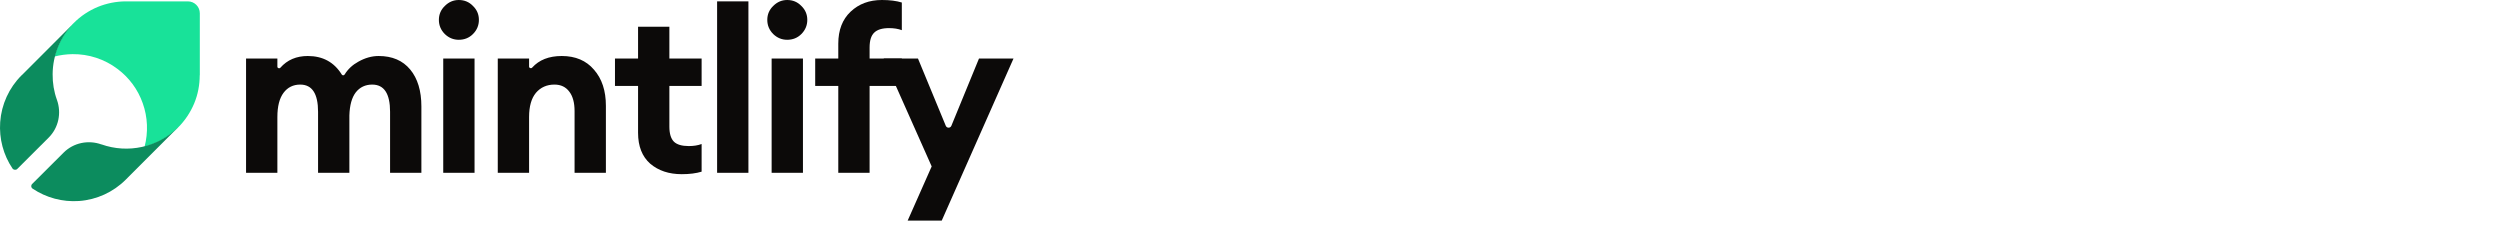
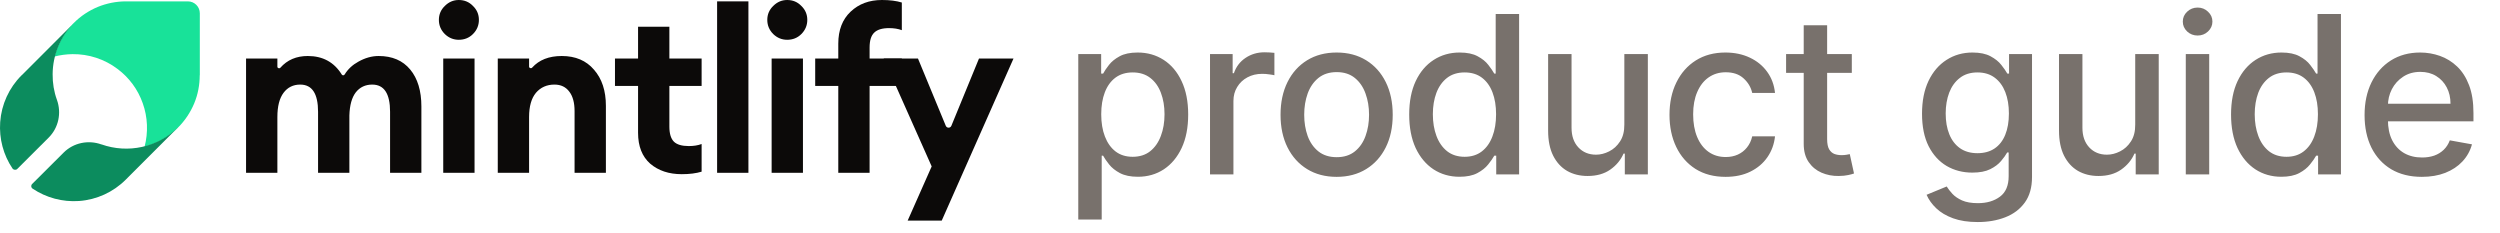
- <svg xmlns="http://www.w3.org/2000/svg" width="204" height="19" viewBox="0 0 204 19" fill="none">
-   <path d="M76.846 18H74.066L76.025 13.579L72.108 4.775H74.906L77.176 10.266C77.26 10.469 77.549 10.469 77.632 10.265L79.886 4.775H82.703L76.846 18Z" fill="#0C0A09" />
-   <path d="M68.404 14.101V7.013H66.52V4.775H68.404V3.563C68.404 2.456 68.74 1.585 69.411 0.951C70.082 0.317 70.934 0 71.966 0C72.601 0 73.141 0.068 73.589 0.205V2.462C73.291 2.35 72.943 2.294 72.545 2.294C71.985 2.294 71.581 2.419 71.332 2.667C71.084 2.904 70.959 3.308 70.959 3.88V4.775H73.589V7.013H70.959V14.101H68.404Z" fill="#0C0A09" />
-   <path d="M64.234 3.246C63.798 3.246 63.419 3.09 63.096 2.779C62.773 2.456 62.611 2.07 62.611 1.623C62.611 1.175 62.773 0.796 63.096 0.485C63.419 0.162 63.798 0 64.234 0C64.694 0 65.079 0.162 65.39 0.485C65.713 0.796 65.875 1.175 65.875 1.623C65.875 2.07 65.713 2.456 65.39 2.779C65.079 3.09 64.694 3.246 64.234 3.246ZM62.965 14.101V4.775H65.521V14.101H62.965Z" fill="#0C0A09" />
-   <path d="M58.516 14.101V0.112H61.071V14.101H58.516Z" fill="#0C0A09" />
-   <path d="M55.629 14.213C54.584 14.213 53.726 13.927 53.055 13.355C52.396 12.771 52.066 11.932 52.066 10.837V7.013H50.182V4.775H52.066V2.182H54.621V4.775H57.252V7.013H54.621V10.334C54.621 10.906 54.746 11.316 54.995 11.565C55.243 11.801 55.647 11.919 56.207 11.919C56.605 11.919 56.953 11.863 57.252 11.751V14.008C56.804 14.145 56.263 14.213 55.629 14.213Z" fill="#0C0A09" />
-   <path d="M40.618 14.102V4.775H43.173V5.436C43.173 5.558 43.339 5.612 43.42 5.521C43.989 4.887 44.796 4.57 45.84 4.57C46.96 4.57 47.836 4.943 48.471 5.689C49.117 6.423 49.441 7.405 49.441 8.636V14.102H46.885V9.065C46.885 8.381 46.742 7.853 46.456 7.48C46.17 7.094 45.766 6.902 45.244 6.902C44.622 6.902 44.118 7.126 43.733 7.573C43.36 8.021 43.173 8.68 43.173 9.55V14.102H40.618Z" fill="#0C0A09" />
-   <path d="M37.436 3.246C37.001 3.246 36.622 3.09 36.298 2.779C35.975 2.456 35.813 2.07 35.813 1.623C35.813 1.175 35.975 0.796 36.298 0.485C36.622 0.162 37.001 0 37.436 0C37.896 0 38.282 0.162 38.593 0.485C38.916 0.796 39.078 1.175 39.078 1.623C39.078 2.07 38.916 2.456 38.593 2.779C38.282 3.09 37.896 3.246 37.436 3.246ZM36.168 14.101V4.775H38.723V14.101H36.168Z" fill="#0C0A09" />
-   <path d="M31.83 14.102V9.121C31.83 7.642 31.345 6.902 30.375 6.902C29.815 6.902 29.367 7.113 29.032 7.536C28.708 7.959 28.534 8.587 28.509 9.42V14.102H25.954V9.121C25.954 7.642 25.469 6.902 24.499 6.902C23.927 6.902 23.473 7.126 23.137 7.573C22.802 8.021 22.634 8.68 22.634 9.55V14.102H20.078V4.775H22.634V5.443C22.634 5.564 22.797 5.618 22.877 5.527C23.44 4.889 24.186 4.57 25.115 4.57C26.341 4.57 27.266 5.075 27.889 6.084C27.941 6.168 28.068 6.167 28.12 6.082C28.389 5.644 28.761 5.296 29.237 5.036C29.784 4.726 30.337 4.57 30.897 4.57C32.004 4.57 32.862 4.937 33.471 5.671C34.08 6.404 34.385 7.412 34.385 8.692V14.102H31.83Z" fill="#0C0A09" />
-   <path d="M16.305 6.139V1.086C16.305 0.544 15.865 0.112 15.331 0.112H10.281C9.488 0.112 8.702 0.269 7.972 0.568C7.242 0.874 6.574 1.314 6.016 1.88L5.977 1.919C5.239 2.666 4.713 3.593 4.446 4.614C4.925 4.488 5.419 4.426 5.914 4.418C7.234 4.402 8.53 4.826 9.582 5.62C10.532 6.327 11.255 7.301 11.648 8.425C12.056 9.564 12.103 10.806 11.797 11.977C12.81 11.71 13.745 11.183 14.491 10.444L14.53 10.405C15.088 9.847 15.535 9.179 15.842 8.449C16.148 7.718 16.297 6.932 16.297 6.139H16.305Z" fill="#18E299" />
-   <path d="M4.295 6.053C4.303 4.503 4.921 3.016 6.008 1.904L1.807 6.108C1.791 6.124 1.775 6.131 1.76 6.147C0.735 7.165 0.117 8.527 0.015 9.967C-0.079 11.313 0.273 12.644 1.024 13.756C1.096 13.862 1.29 13.897 1.4 13.795L3.974 11.227C4.78 10.421 5.03 9.223 4.647 8.151C4.404 7.486 4.287 6.773 4.295 6.053Z" fill="#0C8C5E" />
-   <path d="M14.506 10.406C13.7 11.196 12.69 11.744 11.595 11.987C10.492 12.23 9.349 12.159 8.285 11.784C8.285 11.784 8.277 11.784 8.27 11.784C7.198 11.4 6.001 11.65 5.195 12.449L2.62 15.016C2.511 15.126 2.527 15.306 2.66 15.392C3.771 16.136 5.101 16.496 6.447 16.402C7.886 16.3 9.24 15.682 10.265 14.656L10.304 14.617L14.506 10.414V10.406Z" fill="#0C8C5E" />
+ <svg xmlns="http://www.w3.org/2000/svg" width="204" height="19" fill="none" viewBox="0 0 204 19">
+   <path fill="#0C0A09" d="M76.846 18H74.066L76.025 13.579L72.108 4.775H74.906L77.176 10.266C77.26 10.469 77.549 10.469 77.632 10.265L79.886 4.775H82.703L76.846 18Z" />
+   <path fill="#0C0A09" d="M68.404 14.101V7.013H66.52V4.775H68.404V3.563C68.404 2.456 68.74 1.585 69.411 0.951C70.082 0.317 70.934 0 71.966 0C72.601 0 73.141 0.068 73.589 0.205V2.462C73.291 2.35 72.943 2.294 72.545 2.294C71.985 2.294 71.581 2.419 71.332 2.667C71.084 2.904 70.959 3.308 70.959 3.88V4.775H73.589V7.013H70.959V14.101H68.404Z" />
+   <path fill="#0C0A09" d="M64.234 3.246C63.798 3.246 63.419 3.09 63.096 2.779C62.773 2.456 62.611 2.07 62.611 1.623C62.611 1.175 62.773 0.796 63.096 0.485C63.419 0.162 63.798 0 64.234 0C64.694 0 65.079 0.162 65.39 0.485C65.713 0.796 65.875 1.175 65.875 1.623C65.875 2.07 65.713 2.456 65.39 2.779C65.079 3.09 64.694 3.246 64.234 3.246ZM62.965 14.101V4.775H65.521V14.101H62.965Z" />
+   <path fill="#0C0A09" d="M58.516 14.101V0.112H61.071V14.101H58.516Z" />
+   <path fill="#0C0A09" d="M55.629 14.213C54.584 14.213 53.726 13.927 53.055 13.355C52.396 12.771 52.066 11.932 52.066 10.837V7.013H50.182V4.775H52.066V2.182H54.621V4.775H57.252V7.013H54.621V10.334C54.621 10.906 54.746 11.316 54.995 11.565C55.243 11.801 55.647 11.919 56.207 11.919C56.605 11.919 56.953 11.863 57.252 11.751V14.008C56.804 14.145 56.263 14.213 55.629 14.213Z" />
+   <path fill="#0C0A09" d="M40.618 14.102V4.775H43.173V5.436C43.173 5.558 43.339 5.612 43.42 5.521C43.989 4.887 44.796 4.57 45.84 4.57C46.96 4.57 47.836 4.943 48.471 5.689C49.117 6.423 49.441 7.405 49.441 8.636V14.102H46.885V9.065C46.885 8.381 46.742 7.853 46.456 7.48C46.17 7.094 45.766 6.902 45.244 6.902C44.622 6.902 44.118 7.126 43.733 7.573C43.36 8.021 43.173 8.68 43.173 9.55V14.102H40.618Z" />
+   <path fill="#0C0A09" d="M37.436 3.246C37.001 3.246 36.622 3.09 36.298 2.779C35.975 2.456 35.813 2.07 35.813 1.623C35.813 1.175 35.975 0.796 36.298 0.485C36.622 0.162 37.001 0 37.436 0C37.896 0 38.282 0.162 38.593 0.485C38.916 0.796 39.078 1.175 39.078 1.623C39.078 2.07 38.916 2.456 38.593 2.779C38.282 3.09 37.896 3.246 37.436 3.246ZM36.168 14.101V4.775H38.723V14.101H36.168Z" />
+   <path fill="#0C0A09" d="M31.83 14.102V9.121C31.83 7.642 31.345 6.902 30.375 6.902C29.815 6.902 29.367 7.113 29.032 7.536C28.708 7.959 28.534 8.587 28.509 9.42V14.102H25.954V9.121C25.954 7.642 25.469 6.902 24.499 6.902C23.927 6.902 23.473 7.126 23.137 7.573C22.802 8.021 22.634 8.68 22.634 9.55V14.102H20.078V4.775H22.634V5.443C22.634 5.564 22.797 5.618 22.877 5.527C23.44 4.889 24.186 4.57 25.115 4.57C26.341 4.57 27.266 5.075 27.889 6.084C27.941 6.168 28.068 6.167 28.12 6.082C28.389 5.644 28.761 5.296 29.237 5.036C29.784 4.726 30.337 4.57 30.897 4.57C32.004 4.57 32.862 4.937 33.471 5.671C34.08 6.404 34.385 7.412 34.385 8.692V14.102H31.83Z" />
+   <path fill="#18E299" d="M16.305 6.139V1.086C16.305 0.544 15.865 0.112 15.331 0.112H10.281C9.488 0.112 8.702 0.269 7.972 0.568C7.242 0.874 6.574 1.314 6.016 1.88L5.977 1.919C5.239 2.666 4.713 3.593 4.446 4.614C4.925 4.488 5.419 4.426 5.914 4.418C7.234 4.402 8.53 4.826 9.582 5.62C10.532 6.327 11.255 7.301 11.648 8.425C12.056 9.564 12.103 10.806 11.797 11.977C12.81 11.71 13.745 11.183 14.491 10.444L14.53 10.405C15.088 9.847 15.535 9.179 15.842 8.449C16.148 7.718 16.297 6.932 16.297 6.139H16.305Z" />
+   <path fill="#0C8C5E" d="M4.295 6.053C4.303 4.503 4.921 3.016 6.008 1.904L1.807 6.108C1.791 6.124 1.775 6.131 1.76 6.147C0.735 7.165 0.117 8.527 0.015 9.967C-0.079 11.313 0.273 12.644 1.024 13.756C1.096 13.862 1.29 13.897 1.4 13.795L3.974 11.227C4.78 10.421 5.03 9.223 4.647 8.151C4.404 7.486 4.287 6.773 4.295 6.053Z" />
+   <path fill="#0C8C5E" d="M14.506 10.406C13.7 11.196 12.69 11.744 11.595 11.987C10.492 12.23 9.349 12.159 8.285 11.784C8.285 11.784 8.277 11.784 8.27 11.784C7.198 11.4 6.001 11.65 5.195 12.449L2.62 15.016C2.511 15.126 2.527 15.306 2.66 15.392C3.771 16.136 5.101 16.496 6.447 16.402C7.886 16.3 9.24 15.682 10.265 14.656L10.304 14.617L14.506 10.414V10.406Z" />
+   <path fill="#78716C" d="M87.987 17.914V4.414H89.854V6.006H90.014C90.124 5.801 90.284 5.565 90.493 5.296C90.702 5.028 90.992 4.793 91.362 4.593C91.733 4.389 92.223 4.286 92.833 4.286C93.625 4.286 94.333 4.487 94.955 4.887C95.577 5.288 96.065 5.865 96.418 6.62C96.776 7.374 96.956 8.281 96.956 9.343C96.956 10.404 96.779 11.313 96.425 12.072C96.071 12.826 95.585 13.408 94.968 13.817C94.35 14.222 93.644 14.424 92.852 14.424C92.255 14.424 91.767 14.324 91.388 14.124C91.013 13.924 90.719 13.689 90.506 13.421C90.293 13.152 90.129 12.914 90.014 12.705H89.899V17.914H87.987ZM89.86 9.323C89.86 10.014 89.96 10.619 90.161 11.139C90.361 11.659 90.651 12.066 91.03 12.36C91.409 12.649 91.874 12.794 92.424 12.794C92.995 12.794 93.472 12.643 93.855 12.34C94.239 12.034 94.529 11.618 94.725 11.094C94.925 10.57 95.025 9.98 95.025 9.323C95.025 8.676 94.927 8.094 94.731 7.578C94.539 7.063 94.249 6.656 93.862 6.357C93.478 6.059 92.999 5.91 92.424 5.91C91.87 5.91 91.401 6.053 91.017 6.338C90.638 6.624 90.35 7.022 90.154 7.534C89.958 8.045 89.86 8.642 89.86 9.323ZM98.737 14.232V4.414H100.584V5.974H100.686C100.865 5.445 101.181 5.03 101.632 4.727C102.088 4.421 102.604 4.267 103.179 4.267C103.299 4.267 103.439 4.271 103.601 4.28C103.767 4.289 103.897 4.299 103.991 4.312V6.14C103.914 6.119 103.778 6.095 103.582 6.07C103.386 6.04 103.19 6.025 102.994 6.025C102.542 6.025 102.14 6.121 101.786 6.313C101.436 6.5 101.159 6.762 100.955 7.099C100.75 7.431 100.648 7.811 100.648 8.237V14.232H98.737ZM109.069 14.431C108.149 14.431 107.345 14.22 106.659 13.798C105.973 13.376 105.441 12.786 105.061 12.027C104.682 11.269 104.492 10.382 104.492 9.368C104.492 8.35 104.682 7.459 105.061 6.696C105.441 5.933 105.973 5.341 106.659 4.919C107.345 4.497 108.149 4.286 109.069 4.286C109.99 4.286 110.793 4.497 111.479 4.919C112.165 5.341 112.698 5.933 113.077 6.696C113.456 7.459 113.646 8.35 113.646 9.368C113.646 10.382 113.456 11.269 113.077 12.027C112.698 12.786 112.165 13.376 111.479 13.798C110.793 14.22 109.99 14.431 109.069 14.431ZM109.076 12.826C109.672 12.826 110.166 12.668 110.558 12.353C110.95 12.038 111.24 11.618 111.428 11.094C111.62 10.57 111.715 9.992 111.715 9.362C111.715 8.735 111.62 8.16 111.428 7.636C111.24 7.107 110.95 6.683 110.558 6.364C110.166 6.044 109.672 5.884 109.076 5.884C108.475 5.884 107.976 6.044 107.58 6.364C107.188 6.683 106.896 7.107 106.704 7.636C106.517 8.16 106.423 8.735 106.423 9.362C106.423 9.992 106.517 10.57 106.704 11.094C106.896 11.618 107.188 12.038 107.58 12.353C107.976 12.668 108.475 12.826 109.076 12.826ZM119.095 14.424C118.302 14.424 117.595 14.222 116.972 13.817C116.355 13.408 115.869 12.826 115.515 12.072C115.166 11.313 114.991 10.404 114.991 9.343C114.991 8.281 115.168 7.374 115.521 6.62C115.879 5.865 116.369 5.288 116.992 4.887C117.614 4.487 118.319 4.286 119.107 4.286C119.717 4.286 120.207 4.389 120.578 4.593C120.953 4.793 121.242 5.028 121.447 5.296C121.656 5.565 121.818 5.801 121.933 6.006H122.048V1.142H123.959V14.232H122.092V12.705H121.933C121.818 12.914 121.651 13.152 121.434 13.421C121.221 13.689 120.927 13.924 120.552 14.124C120.177 14.324 119.691 14.424 119.095 14.424ZM119.516 12.794C120.066 12.794 120.531 12.649 120.91 12.36C121.293 12.066 121.583 11.659 121.779 11.139C121.98 10.619 122.08 10.014 122.08 9.323C122.08 8.642 121.982 8.045 121.786 7.534C121.59 7.022 121.302 6.624 120.923 6.338C120.543 6.053 120.075 5.91 119.516 5.91C118.941 5.91 118.462 6.059 118.078 6.357C117.695 6.656 117.405 7.063 117.209 7.578C117.017 8.094 116.921 8.676 116.921 9.323C116.921 9.98 117.019 10.57 117.215 11.094C117.411 11.618 117.701 12.034 118.085 12.34C118.472 12.643 118.95 12.794 119.516 12.794ZM132.546 10.161V4.414H134.464V14.232H132.585V12.532H132.482C132.256 13.056 131.894 13.493 131.396 13.842C130.901 14.188 130.286 14.36 129.548 14.36C128.918 14.36 128.359 14.222 127.874 13.945C127.392 13.664 127.013 13.248 126.736 12.698C126.463 12.149 126.327 11.469 126.327 10.659V4.414H128.238V10.429C128.238 11.098 128.423 11.631 128.794 12.027C129.165 12.424 129.646 12.622 130.239 12.622C130.597 12.622 130.952 12.532 131.306 12.353C131.664 12.174 131.96 11.904 132.195 11.541C132.433 11.179 132.55 10.719 132.546 10.161ZM140.807 14.431C139.857 14.431 139.039 14.215 138.353 13.785C137.671 13.35 137.147 12.752 136.78 11.989C136.414 11.226 136.231 10.352 136.231 9.368C136.231 8.371 136.418 7.491 136.793 6.728C137.168 5.961 137.697 5.362 138.378 4.932C139.06 4.502 139.864 4.286 140.788 4.286C141.534 4.286 142.199 4.425 142.783 4.702C143.366 4.975 143.837 5.358 144.195 5.852C144.557 6.347 144.773 6.924 144.841 7.585H142.981C142.878 7.124 142.644 6.728 142.278 6.396C141.915 6.063 141.43 5.897 140.82 5.897C140.288 5.897 139.821 6.038 139.42 6.319C139.024 6.596 138.715 6.992 138.494 7.508C138.272 8.019 138.161 8.624 138.161 9.323C138.161 10.039 138.27 10.657 138.487 11.177C138.704 11.697 139.011 12.1 139.408 12.385C139.808 12.671 140.279 12.813 140.82 12.813C141.182 12.813 141.511 12.747 141.805 12.615C142.103 12.479 142.352 12.285 142.552 12.034C142.757 11.782 142.9 11.48 142.981 11.126H144.841C144.773 11.761 144.566 12.328 144.221 12.826C143.876 13.325 143.413 13.717 142.834 14.002C142.258 14.288 141.583 14.431 140.807 14.431ZM151.108 4.414V5.948H145.745V4.414H151.108ZM147.183 2.062H149.094V11.35C149.094 11.72 149.15 11.999 149.26 12.187C149.371 12.37 149.514 12.496 149.689 12.564C149.868 12.628 150.062 12.66 150.27 12.66C150.424 12.66 150.558 12.649 150.673 12.628C150.788 12.607 150.878 12.59 150.942 12.577L151.287 14.156C151.176 14.198 151.018 14.241 150.814 14.284C150.609 14.33 150.354 14.356 150.047 14.36C149.544 14.369 149.075 14.279 148.64 14.092C148.206 13.904 147.854 13.614 147.586 13.223C147.317 12.83 147.183 12.338 147.183 11.746V2.062ZM161.382 18.119C160.602 18.119 159.931 18.017 159.369 17.812C158.81 17.607 158.354 17.337 158.001 17C157.647 16.663 157.383 16.295 157.208 15.894L158.851 15.217C158.966 15.404 159.119 15.602 159.311 15.811C159.507 16.024 159.771 16.205 160.104 16.355C160.44 16.504 160.873 16.578 161.401 16.578C162.126 16.578 162.724 16.401 163.197 16.048C163.67 15.698 163.907 15.14 163.907 14.373V12.443H163.786C163.67 12.652 163.504 12.884 163.287 13.139C163.074 13.395 162.78 13.617 162.405 13.804C162.03 13.992 161.542 14.085 160.941 14.085C160.166 14.085 159.467 13.904 158.844 13.542C158.227 13.176 157.737 12.636 157.374 11.925C157.016 11.209 156.837 10.329 156.837 9.285C156.837 8.241 157.014 7.346 157.368 6.6C157.726 5.855 158.216 5.284 158.838 4.887C159.46 4.487 160.166 4.286 160.954 4.286C161.563 4.286 162.055 4.389 162.43 4.593C162.805 4.793 163.097 5.028 163.306 5.296C163.519 5.565 163.683 5.801 163.798 6.006H163.939V4.414H165.812V14.45C165.812 15.293 165.616 15.986 165.224 16.527C164.832 17.068 164.301 17.469 163.632 17.729C162.967 17.989 162.217 18.119 161.382 18.119ZM161.363 12.5C161.913 12.5 162.377 12.372 162.756 12.117C163.14 11.857 163.43 11.486 163.626 11.004C163.826 10.519 163.926 9.937 163.926 9.259C163.926 8.599 163.828 8.017 163.632 7.514C163.436 7.012 163.148 6.62 162.769 6.338C162.39 6.053 161.921 5.91 161.363 5.91C160.788 5.91 160.308 6.059 159.925 6.357C159.541 6.651 159.251 7.052 159.055 7.559C158.864 8.066 158.768 8.633 158.768 9.259C158.768 9.903 158.866 10.467 159.062 10.953C159.258 11.439 159.548 11.818 159.931 12.091C160.319 12.364 160.796 12.5 161.363 12.5ZM174.234 10.161V4.414H176.152V14.232H174.273V12.532H174.171C173.945 13.056 173.582 13.493 173.084 13.842C172.59 14.188 171.974 14.36 171.237 14.36C170.606 14.36 170.048 14.222 169.562 13.945C169.08 13.664 168.701 13.248 168.424 12.698C168.151 12.149 168.015 11.469 168.015 10.659V4.414H169.926V10.429C169.926 11.098 170.112 11.631 170.482 12.027C170.853 12.424 171.335 12.622 171.927 12.622C172.285 12.622 172.641 12.532 172.994 12.353C173.352 12.174 173.649 11.904 173.883 11.541C174.122 11.179 174.239 10.719 174.234 10.161ZM178.36 14.232V4.414H180.271V14.232H178.36ZM179.325 2.899C178.993 2.899 178.707 2.789 178.469 2.567C178.234 2.341 178.117 2.073 178.117 1.762C178.117 1.446 178.234 1.178 178.469 0.956C178.707 0.73 178.993 0.617 179.325 0.617C179.658 0.617 179.941 0.73 180.175 0.956C180.414 1.178 180.533 1.446 180.533 1.762C180.533 2.073 180.414 2.341 180.175 2.567C179.941 2.789 179.658 2.899 179.325 2.899ZM186.158 14.424C185.365 14.424 184.658 14.222 184.036 13.817C183.418 13.408 182.932 12.826 182.578 12.072C182.229 11.313 182.054 10.404 182.054 9.343C182.054 8.281 182.231 7.374 182.585 6.62C182.943 5.865 183.433 5.288 184.055 4.887C184.677 4.487 185.382 4.286 186.171 4.286C186.78 4.286 187.27 4.389 187.641 4.593C188.016 4.793 188.306 5.028 188.51 5.296C188.719 5.565 188.881 5.801 188.996 6.006H189.111V1.142H191.022V14.232H189.156V12.705H188.996C188.881 12.914 188.715 13.152 188.497 13.421C188.284 13.689 187.99 13.924 187.615 14.124C187.24 14.324 186.755 14.424 186.158 14.424ZM186.58 12.794C187.13 12.794 187.594 12.649 187.973 12.36C188.357 12.066 188.647 11.659 188.843 11.139C189.043 10.619 189.143 10.014 189.143 9.323C189.143 8.642 189.045 8.045 188.849 7.534C188.653 7.022 188.365 6.624 187.986 6.338C187.607 6.053 187.138 5.91 186.58 5.91C186.005 5.91 185.525 6.059 185.142 6.357C184.758 6.656 184.468 7.063 184.272 7.578C184.081 8.094 183.985 8.676 183.985 9.323C183.985 9.98 184.083 10.57 184.279 11.094C184.475 11.618 184.764 12.034 185.148 12.34C185.536 12.643 186.013 12.794 186.58 12.794ZM197.622 14.431C196.654 14.431 195.821 14.224 195.122 13.81C194.428 13.393 193.891 12.807 193.512 12.053C193.137 11.294 192.949 10.406 192.949 9.387C192.949 8.382 193.137 7.495 193.512 6.728C193.891 5.961 194.419 5.362 195.097 4.932C195.779 4.502 196.575 4.286 197.487 4.286C198.041 4.286 198.578 4.378 199.098 4.561C199.618 4.745 200.085 5.032 200.498 5.424C200.911 5.816 201.237 6.325 201.476 6.952C201.715 7.574 201.834 8.33 201.834 9.221V9.899H194.029V8.467H199.961C199.961 7.964 199.859 7.519 199.654 7.131C199.45 6.739 199.162 6.43 198.791 6.204C198.425 5.978 197.994 5.865 197.5 5.865C196.963 5.865 196.494 5.997 196.094 6.262C195.698 6.521 195.391 6.862 195.173 7.284C194.96 7.702 194.854 8.156 194.854 8.646V9.764C194.854 10.421 194.969 10.979 195.199 11.439C195.433 11.899 195.759 12.251 196.177 12.494C196.595 12.732 197.083 12.852 197.641 12.852C198.003 12.852 198.333 12.801 198.632 12.698C198.93 12.592 199.188 12.434 199.405 12.225C199.622 12.017 199.789 11.759 199.904 11.452L201.713 11.778C201.568 12.31 201.308 12.777 200.933 13.178C200.562 13.574 200.095 13.883 199.533 14.105C198.975 14.322 198.338 14.431 197.622 14.431Z" />
</svg>
